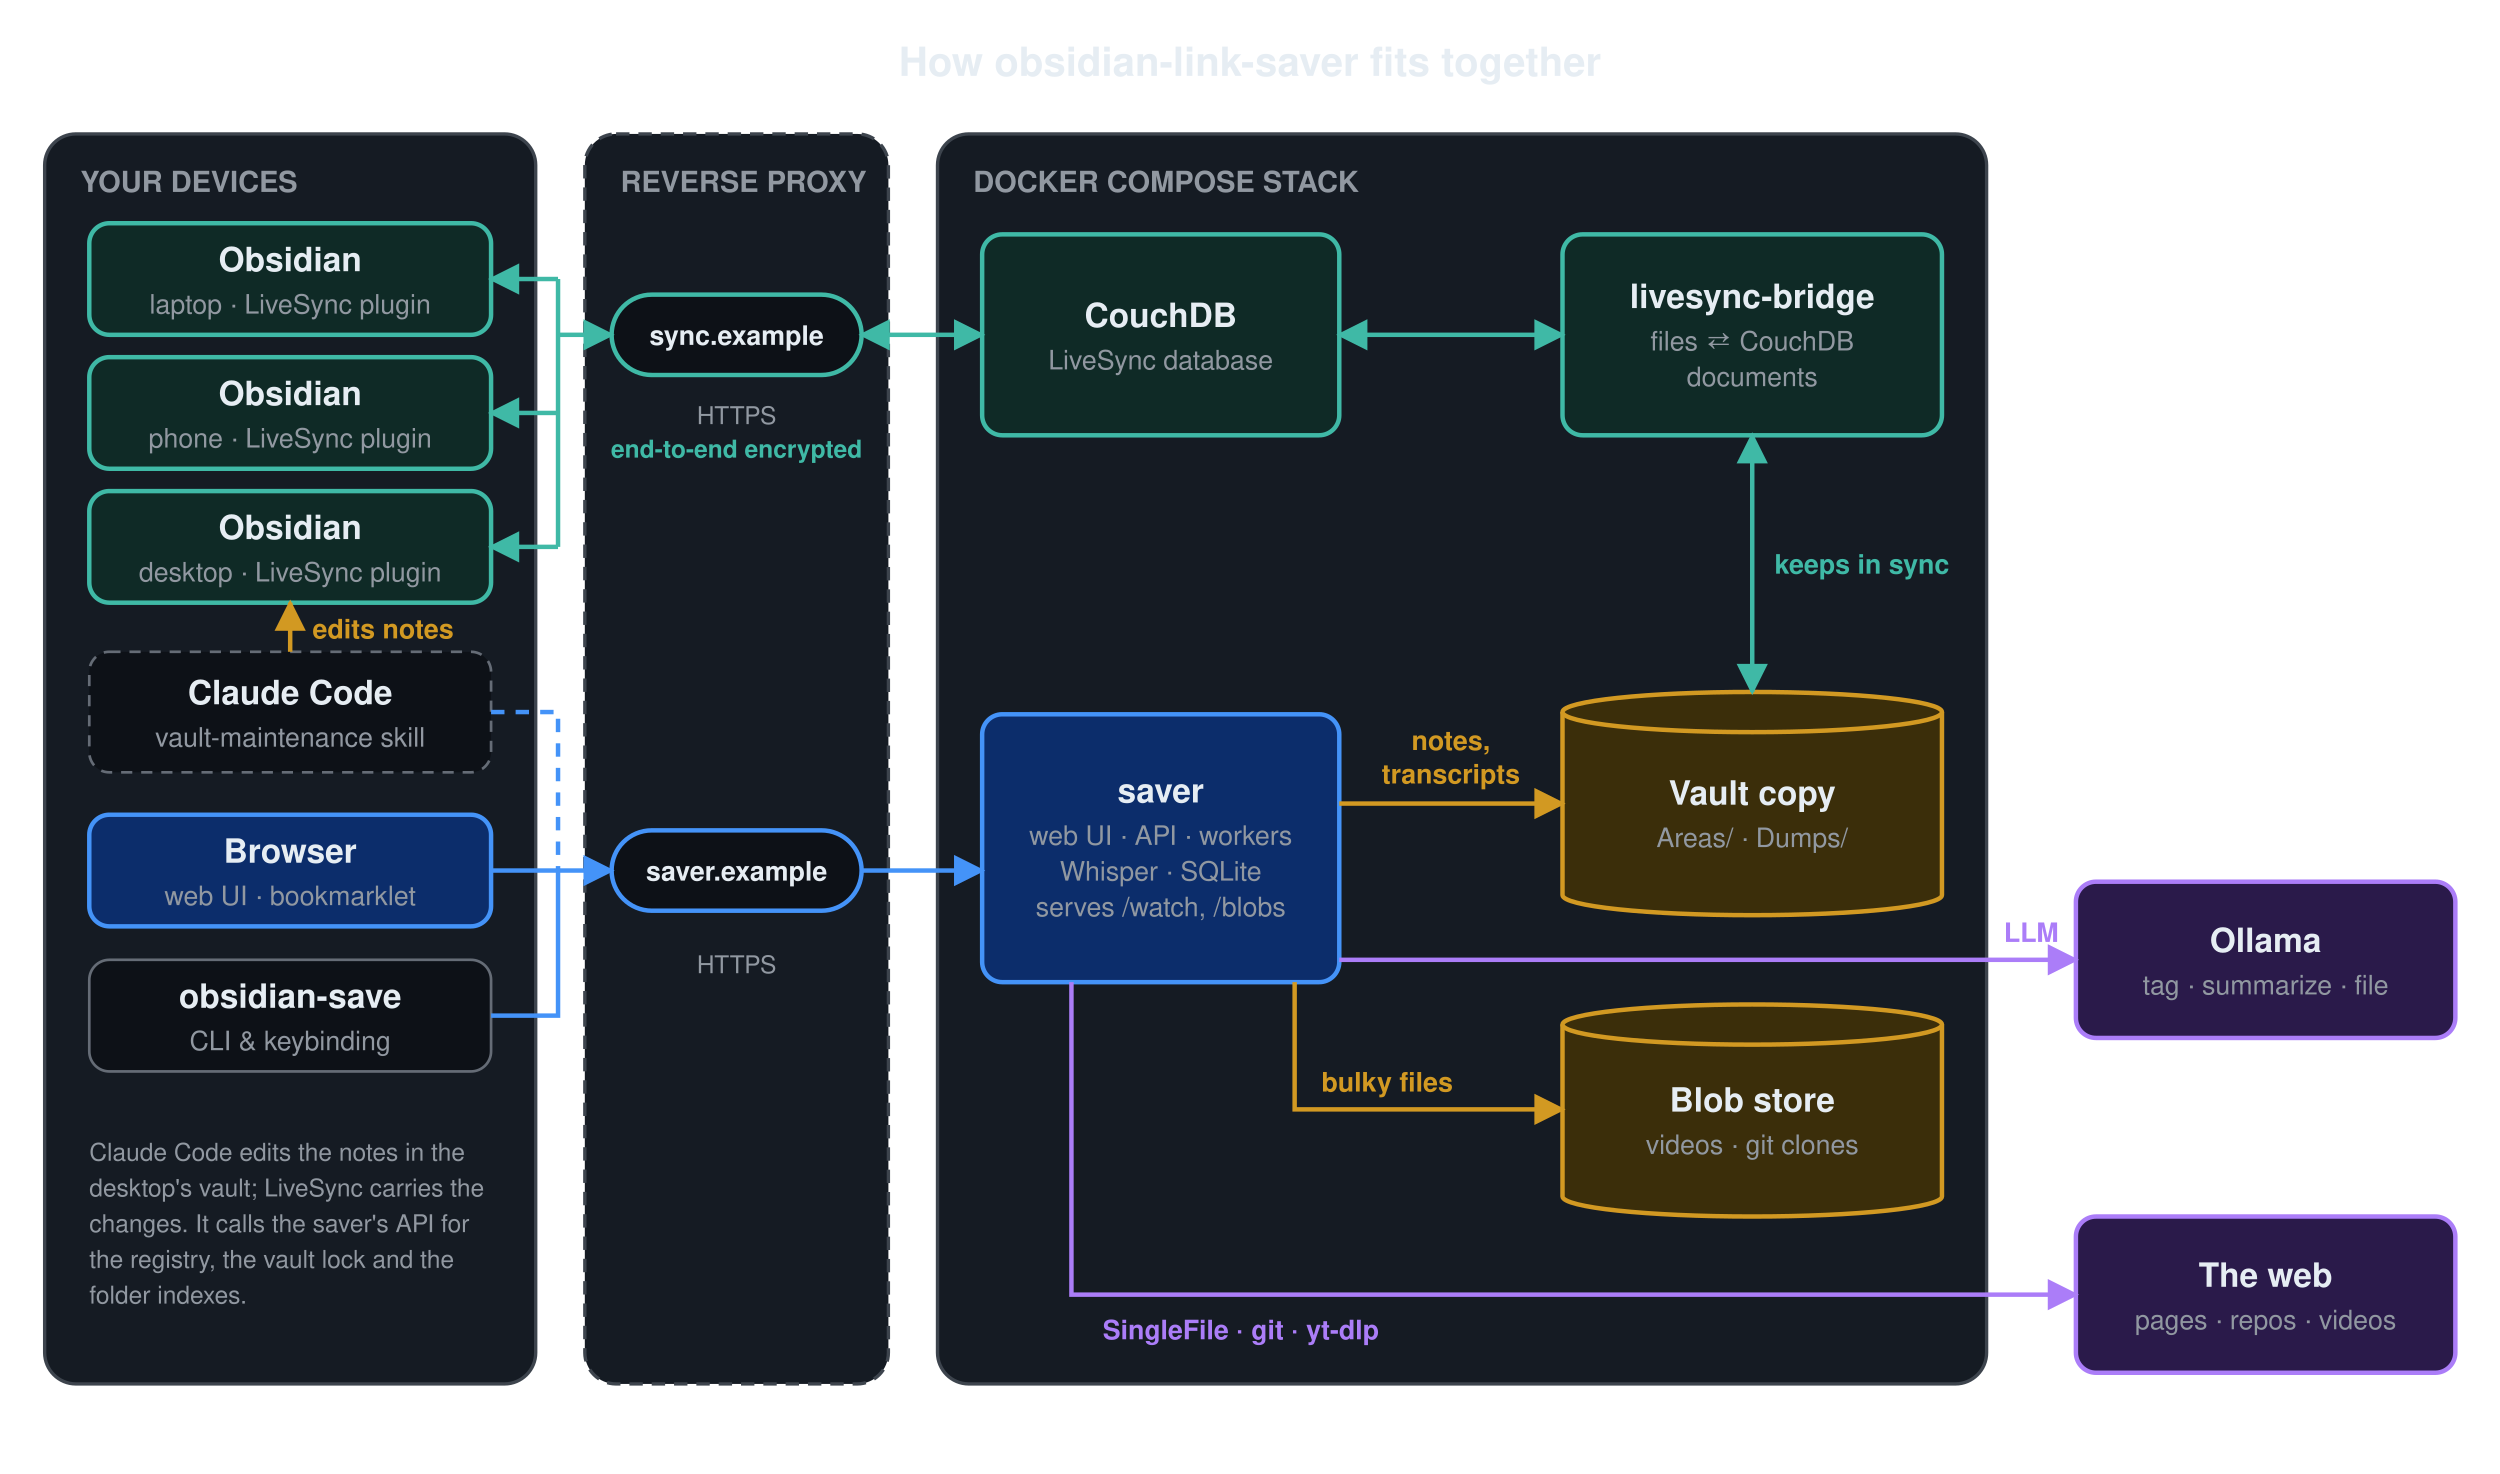
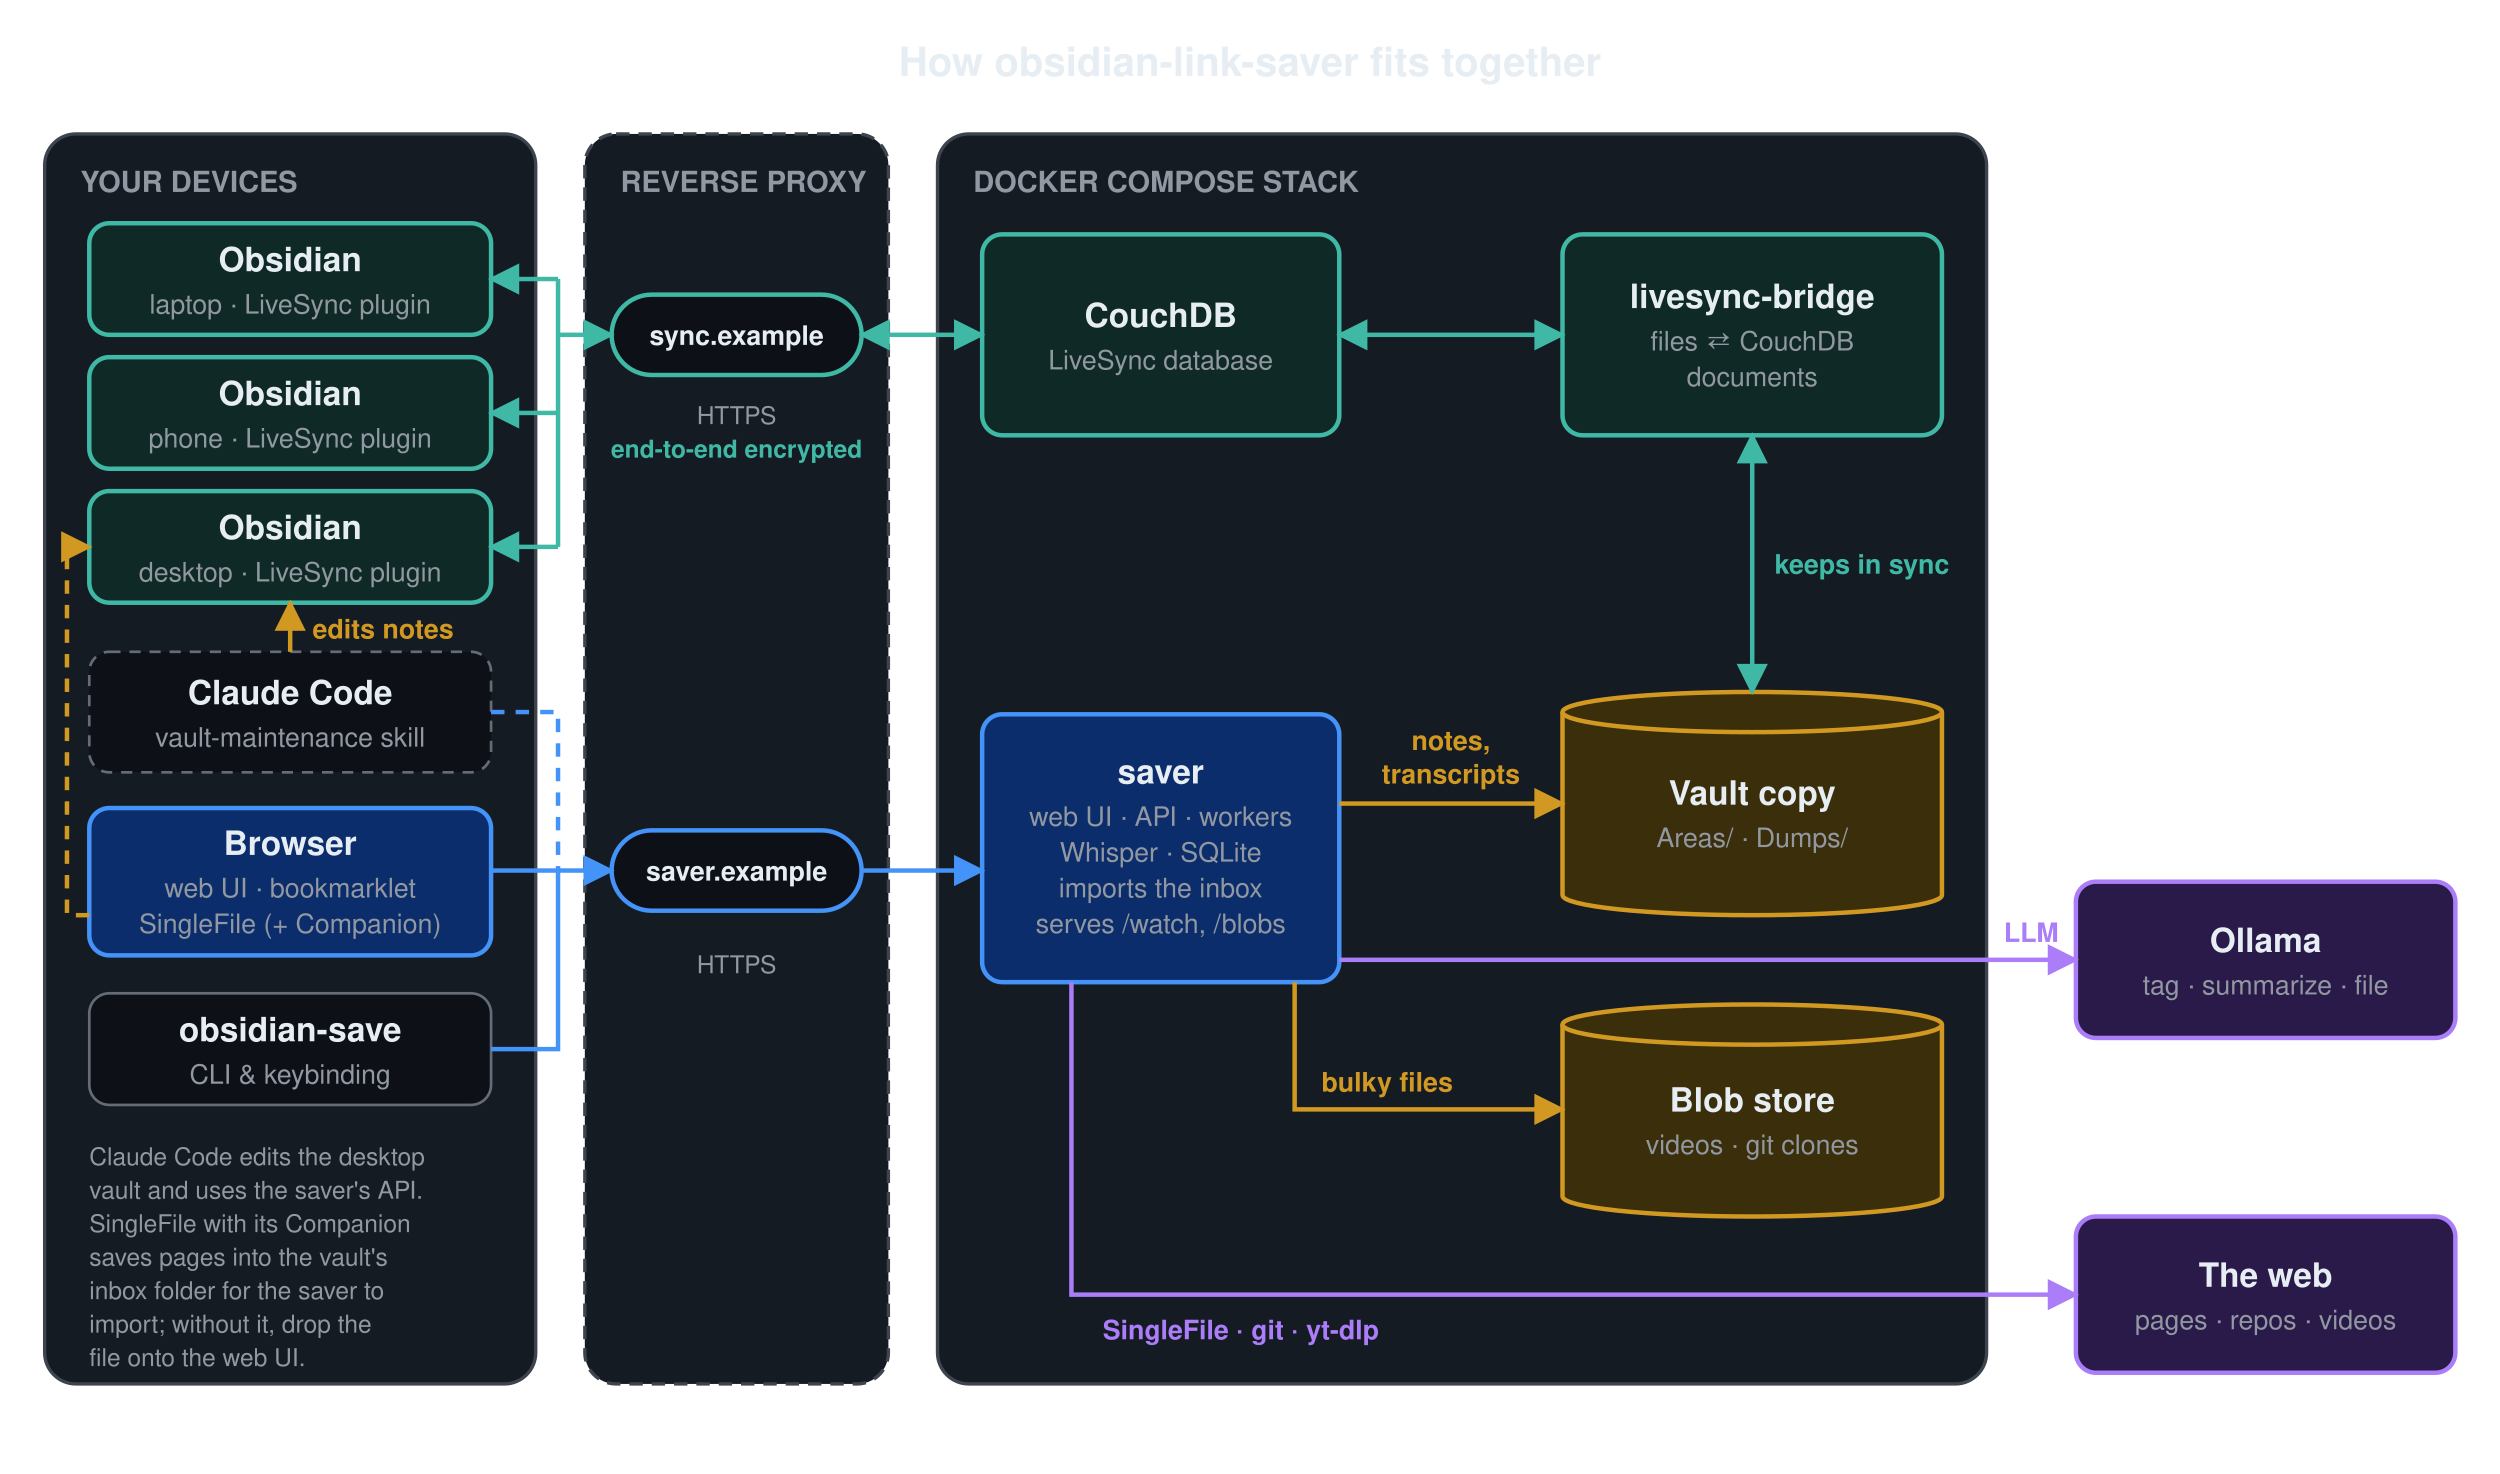
<svg xmlns="http://www.w3.org/2000/svg" width="1120" height="660" viewBox="0 0 1120 660" font-family="-apple-system, BlinkMacSystemFont, 'Segoe UI', Helvetica, Arial, sans-serif" role="img" aria-labelledby="t d">
  <defs>
    <marker id="a-sync" viewBox="0 0 10 10" refX="9" refY="5" markerWidth="7" markerHeight="7" orient="auto-start-reverse">
      <path d="M0,0 L10,5 L0,10 z" fill="#3fb9a6" />
    </marker>
    <marker id="a-save" viewBox="0 0 10 10" refX="9" refY="5" markerWidth="7" markerHeight="7" orient="auto-start-reverse">
      <path d="M0,0 L10,5 L0,10 z" fill="#4493f8" />
    </marker>
    <marker id="a-store" viewBox="0 0 10 10" refX="9" refY="5" markerWidth="7" markerHeight="7" orient="auto-start-reverse">
      <path d="M0,0 L10,5 L0,10 z" fill="#d29922" />
    </marker>
    <marker id="a-ext" viewBox="0 0 10 10" refX="9" refY="5" markerWidth="7" markerHeight="7" orient="auto-start-reverse">
      <path d="M0,0 L10,5 L0,10 z" fill="#ab7df8" />
    </marker>
  </defs>
  <rect x="20" y="60" width="220" height="560" rx="14" fill="#151b23" stroke="#3d444d" stroke-width="1.5" />
  <text x="36" y="86" font-size="13" font-weight="600" fill="#9198a1" text-anchor="start">YOUR DEVICES</text>
  <rect x="262" y="60" width="136" height="560" rx="14" fill="#151b23" stroke="#3d444d" stroke-width="1.5" stroke-dasharray="6 4" />
  <text x="278" y="86" font-size="13" font-weight="600" fill="#9198a1" text-anchor="start">REVERSE PROXY</text>
  <rect x="420" y="60" width="470" height="560" rx="14" fill="#151b23" stroke="#3d444d" stroke-width="1.5" />
  <text x="436" y="86" font-size="13" font-weight="600" fill="#9198a1" text-anchor="start">DOCKER COMPOSE STACK</text>
  <text x="560.0" y="34" font-size="18" font-weight="700" fill="#e6edf3" text-anchor="middle">How obsidian-link-saver fits together</text>
  <rect x="40" y="100" width="180" height="50" rx="9" fill="#0f2a26" stroke="#3fb9a6" stroke-width="2" />
  <text x="130.0" y="121.5" font-size="15" font-weight="600" fill="#e6edf3" text-anchor="middle">Obsidian</text>
  <text x="130.0" y="140.5" font-size="12" font-weight="normal" fill="#9198a1" text-anchor="middle">laptop · LiveSync plugin</text>
  <rect x="40" y="160" width="180" height="50" rx="9" fill="#0f2a26" stroke="#3fb9a6" stroke-width="2" />
  <text x="130.0" y="181.5" font-size="15" font-weight="600" fill="#e6edf3" text-anchor="middle">Obsidian</text>
  <text x="130.0" y="200.5" font-size="12" font-weight="normal" fill="#9198a1" text-anchor="middle">phone · LiveSync plugin</text>
  <rect x="40" y="220" width="180" height="50" rx="9" fill="#0f2a26" stroke="#3fb9a6" stroke-width="2" />
  <text x="130.0" y="241.5" font-size="15" font-weight="600" fill="#e6edf3" text-anchor="middle">Obsidian</text>
  <text x="130.0" y="260.5" font-size="12" font-weight="normal" fill="#9198a1" text-anchor="middle">desktop · LiveSync plugin</text>
  <rect x="40" y="292" width="180" height="54" rx="9" fill="#0d1117" stroke="#656c76" stroke-width="1.2" stroke-dasharray="5 4" />
  <text x="130.0" y="315.5" font-size="15" font-weight="600" fill="#e6edf3" text-anchor="middle">Claude Code</text>
  <text x="130.0" y="334.5" font-size="12" font-weight="normal" fill="#9198a1" text-anchor="middle">vault-maintenance skill</text>
-   <rect x="40" y="365" width="180" height="50" rx="9" fill="#0c2d6b" stroke="#4493f8" stroke-width="2" />
-   <text x="130.0" y="386.5" font-size="15" font-weight="600" fill="#e6edf3" text-anchor="middle">Browser</text>
-   <text x="130.0" y="405.5" font-size="12" font-weight="normal" fill="#9198a1" text-anchor="middle">web UI · bookmarklet</text>
-   <rect x="40" y="430" width="180" height="50" rx="9" fill="#0d1117" stroke="#656c76" stroke-width="1.2" />
-   <text x="130.0" y="451.5" font-size="15" font-weight="600" fill="#e6edf3" text-anchor="middle">obsidian-save</text>
-   <text x="130.0" y="470.5" font-size="12" font-weight="normal" fill="#9198a1" text-anchor="middle">CLI &amp; keybinding</text>
-   <text x="40" y="520" font-size="11" font-weight="normal" fill="#9198a1" text-anchor="start">Claude Code edits the notes in the</text>
-   <text x="40" y="536" font-size="11" font-weight="normal" fill="#9198a1" text-anchor="start">desktop's vault; LiveSync carries the</text>
-   <text x="40" y="552" font-size="11" font-weight="normal" fill="#9198a1" text-anchor="start">changes. It calls the saver's API for</text>
-   <text x="40" y="568" font-size="11" font-weight="normal" fill="#9198a1" text-anchor="start">the registry, the vault lock and the</text>
-   <text x="40" y="584" font-size="11" font-weight="normal" fill="#9198a1" text-anchor="start">folder indexes.</text>
+   <rect x="40" y="362" width="180" height="66" rx="9" fill="#0c2d6b" stroke="#4493f8" stroke-width="2" />
+   <text x="130.0" y="383.0" font-size="15" font-weight="600" fill="#e6edf3" text-anchor="middle">Browser</text>
+   <text x="130.0" y="402.0" font-size="12" font-weight="normal" fill="#9198a1" text-anchor="middle">web UI · bookmarklet</text>
+   <text x="130.0" y="418.0" font-size="12" font-weight="normal" fill="#9198a1" text-anchor="middle">SingleFile (+ Companion)</text>
+   <rect x="40" y="445" width="180" height="50" rx="9" fill="#0d1117" stroke="#656c76" stroke-width="1.2" />
+   <text x="130.0" y="466.5" font-size="15" font-weight="600" fill="#e6edf3" text-anchor="middle">obsidian-save</text>
+   <text x="130.0" y="485.5" font-size="12" font-weight="normal" fill="#9198a1" text-anchor="middle">CLI &amp; keybinding</text>
+   <text x="40" y="522" font-size="11" font-weight="normal" fill="#9198a1" text-anchor="start">Claude Code edits the desktop</text>
+   <text x="40" y="537" font-size="11" font-weight="normal" fill="#9198a1" text-anchor="start">vault and uses the saver's API.</text>
+   <text x="40" y="552" font-size="11" font-weight="normal" fill="#9198a1" text-anchor="start">SingleFile with its Companion</text>
+   <text x="40" y="567" font-size="11" font-weight="normal" fill="#9198a1" text-anchor="start">saves pages into the vault's</text>
+   <text x="40" y="582" font-size="11" font-weight="normal" fill="#9198a1" text-anchor="start">inbox folder for the saver to</text>
+   <text x="40" y="597" font-size="11" font-weight="normal" fill="#9198a1" text-anchor="start">import; without it, drop the</text>
+   <text x="40" y="612" font-size="11" font-weight="normal" fill="#9198a1" text-anchor="start">file onto the web UI.</text>
  <rect x="274" y="132" width="112" height="36" rx="18.0" fill="#0d1117" stroke="#3fb9a6" stroke-width="2" />
  <text x="330.0" y="154.5" font-size="12" font-weight="600" fill="#e6edf3" text-anchor="middle">sync.example</text>
  <rect x="274" y="372" width="112" height="36" rx="18.0" fill="#0d1117" stroke="#4493f8" stroke-width="2" />
  <text x="330.0" y="394.5" font-size="12" font-weight="600" fill="#e6edf3" text-anchor="middle">saver.example</text>
  <text x="330" y="190" font-size="11" font-weight="normal" fill="#9198a1" text-anchor="middle">HTTPS</text>
  <text x="330" y="205" font-size="11" font-weight="600" fill="#3fb9a6" text-anchor="middle">end-to-end encrypted</text>
  <text x="330" y="436" font-size="11" font-weight="normal" fill="#9198a1" text-anchor="middle">HTTPS</text>
  <rect x="440" y="105" width="160" height="90" rx="9" fill="#0f2a26" stroke="#3fb9a6" stroke-width="2" />
  <text x="520.0" y="146.5" font-size="15" font-weight="600" fill="#e6edf3" text-anchor="middle">CouchDB</text>
  <text x="520.0" y="165.5" font-size="12" font-weight="normal" fill="#9198a1" text-anchor="middle">LiveSync database</text>
  <rect x="700" y="105" width="170" height="90" rx="9" fill="#0f2a26" stroke="#3fb9a6" stroke-width="2" />
  <text x="785.0" y="138.0" font-size="15" font-weight="600" fill="#e6edf3" text-anchor="middle">livesync-bridge</text>
  <text x="785.0" y="157.0" font-size="12" font-weight="normal" fill="#9198a1" text-anchor="middle">files ⇄ CouchDB</text>
  <text x="785.0" y="173.0" font-size="12" font-weight="normal" fill="#9198a1" text-anchor="middle">documents</text>
  <rect x="440" y="320" width="160" height="120" rx="9" fill="#0c2d6b" stroke="#4493f8" stroke-width="2" />
-   <text x="520.0" y="359.5" font-size="15" font-weight="600" fill="#e6edf3" text-anchor="middle">saver</text>
-   <text x="520.0" y="378.5" font-size="12" font-weight="normal" fill="#9198a1" text-anchor="middle">web UI · API · workers</text>
-   <text x="520.0" y="394.5" font-size="12" font-weight="normal" fill="#9198a1" text-anchor="middle">Whisper · SQLite</text>
-   <text x="520.0" y="410.5" font-size="12" font-weight="normal" fill="#9198a1" text-anchor="middle">serves /watch, /blobs</text>
+   <text x="520.0" y="351.0" font-size="15" font-weight="600" fill="#e6edf3" text-anchor="middle">saver</text>
+   <text x="520.0" y="370.0" font-size="12" font-weight="normal" fill="#9198a1" text-anchor="middle">web UI · API · workers</text>
+   <text x="520.0" y="386.0" font-size="12" font-weight="normal" fill="#9198a1" text-anchor="middle">Whisper · SQLite</text>
+   <text x="520.0" y="402.0" font-size="12" font-weight="normal" fill="#9198a1" text-anchor="middle">imports the inbox</text>
+   <text x="520.0" y="418.0" font-size="12" font-weight="normal" fill="#9198a1" text-anchor="middle">serves /watch, /blobs</text>
  <path d="M700,319 v82 a85.0,9 0 0 0 170,0 v-82" fill="#3b2e0a" stroke="#d29922" stroke-width="2" />
  <ellipse cx="785.0" cy="319" rx="85.0" ry="9" fill="#3b2e0a" stroke="#d29922" stroke-width="2" />
  <text x="785.0" y="360.5" font-size="15" font-weight="600" fill="#e6edf3" text-anchor="middle">Vault copy</text>
  <text x="785.0" y="379.5" font-size="12" font-weight="normal" fill="#9198a1" text-anchor="middle">Areas/ · Dumps/</text>
  <path d="M700,459 v77 a85.0,9 0 0 0 170,0 v-77" fill="#3b2e0a" stroke="#d29922" stroke-width="2" />
  <ellipse cx="785.0" cy="459" rx="85.0" ry="9" fill="#3b2e0a" stroke="#d29922" stroke-width="2" />
  <text x="785.0" y="498.0" font-size="15" font-weight="600" fill="#e6edf3" text-anchor="middle">Blob store</text>
  <text x="785.0" y="517.0" font-size="12" font-weight="normal" fill="#9198a1" text-anchor="middle">videos · git clones</text>
  <rect x="930" y="395" width="170" height="70" rx="9" fill="#2a1a4a" stroke="#ab7df8" stroke-width="2" />
  <text x="1015.0" y="426.5" font-size="15" font-weight="600" fill="#e6edf3" text-anchor="middle">Ollama</text>
  <text x="1015.0" y="445.5" font-size="12" font-weight="normal" fill="#9198a1" text-anchor="middle">tag · summarize · file</text>
  <rect x="930" y="545" width="170" height="70" rx="9" fill="#2a1a4a" stroke="#ab7df8" stroke-width="2" />
  <text x="1015.0" y="576.5" font-size="15" font-weight="600" fill="#e6edf3" text-anchor="middle">The web</text>
  <text x="1015.0" y="595.5" font-size="12" font-weight="normal" fill="#9198a1" text-anchor="middle">pages · repos · videos</text>
  <path d="M250,125 L220,125" fill="none" stroke="#3fb9a6" stroke-width="2" marker-end="url(#a-sync)" />
  <path d="M250,185 L220,185" fill="none" stroke="#3fb9a6" stroke-width="2" marker-end="url(#a-sync)" />
  <path d="M250,245 L220,245" fill="none" stroke="#3fb9a6" stroke-width="2" marker-end="url(#a-sync)" />
  <path d="M250,125 L250,245" stroke="#3fb9a6" stroke-width="2" fill="none" />
  <path d="M250,150 L274,150" fill="none" stroke="#3fb9a6" stroke-width="2" marker-end="url(#a-sync)" />
  <path d="M386,150 L440,150" fill="none" stroke="#3fb9a6" stroke-width="2" marker-start="url(#a-sync)" marker-end="url(#a-sync)" />
  <path d="M600,150 L700,150" fill="none" stroke="#3fb9a6" stroke-width="2" marker-start="url(#a-sync)" marker-end="url(#a-sync)" />
  <path d="M785,195 L785,310" fill="none" stroke="#3fb9a6" stroke-width="2" marker-start="url(#a-sync)" marker-end="url(#a-sync)" />
  <text x="795" y="257" font-size="12" font-weight="600" fill="#3fb9a6" text-anchor="start">keeps in sync</text>
  <path d="M220,390 L274,390" fill="none" stroke="#4493f8" stroke-width="2" marker-end="url(#a-save)" />
-   <path d="M220,455 L250,455 L250,390" fill="none" stroke="#4493f8" stroke-width="2" />
+   <path d="M220,470 L250,470 L250,390" fill="none" stroke="#4493f8" stroke-width="2" />
+   <path d="M40,410 L30,410 L30,245 L40,245" fill="none" stroke="#d29922" stroke-width="2" stroke-dasharray="6 5" marker-end="url(#a-store)" />
  <path d="M220,319 L250,319 L250,390" fill="none" stroke="#4493f8" stroke-width="2" stroke-dasharray="6 5" />
  <path d="M386,390 L440,390" fill="none" stroke="#4493f8" stroke-width="2" marker-end="url(#a-save)" />
  <path d="M130,292 L130,270" fill="none" stroke="#d29922" stroke-width="2" marker-end="url(#a-store)" />
  <text x="140" y="286" font-size="12" font-weight="600" fill="#d29922" text-anchor="start">edits notes</text>
  <path d="M600,360 L700,360" fill="none" stroke="#d29922" stroke-width="2" marker-end="url(#a-store)" />
  <text x="650" y="336" font-size="12" font-weight="600" fill="#d29922" text-anchor="middle">notes,</text>
  <text x="650" y="351" font-size="12" font-weight="600" fill="#d29922" text-anchor="middle">transcripts</text>
  <path d="M580,440 L580,497 L700,497" fill="none" stroke="#d29922" stroke-width="2" marker-end="url(#a-store)" />
  <text x="592" y="489" font-size="12" font-weight="600" fill="#d29922" text-anchor="start">bulky files</text>
  <path d="M600,430 L930,430" fill="none" stroke="#ab7df8" stroke-width="2" marker-end="url(#a-ext)" />
  <text x="910" y="422" font-size="12" font-weight="600" fill="#ab7df8" text-anchor="middle">LLM</text>
  <path d="M480,440 L480,580 L930,580" fill="none" stroke="#ab7df8" stroke-width="2" marker-end="url(#a-ext)" />
  <text x="494" y="600" font-size="12" font-weight="600" fill="#ab7df8" text-anchor="start">SingleFile · git · yt-dlp</text>
</svg>
